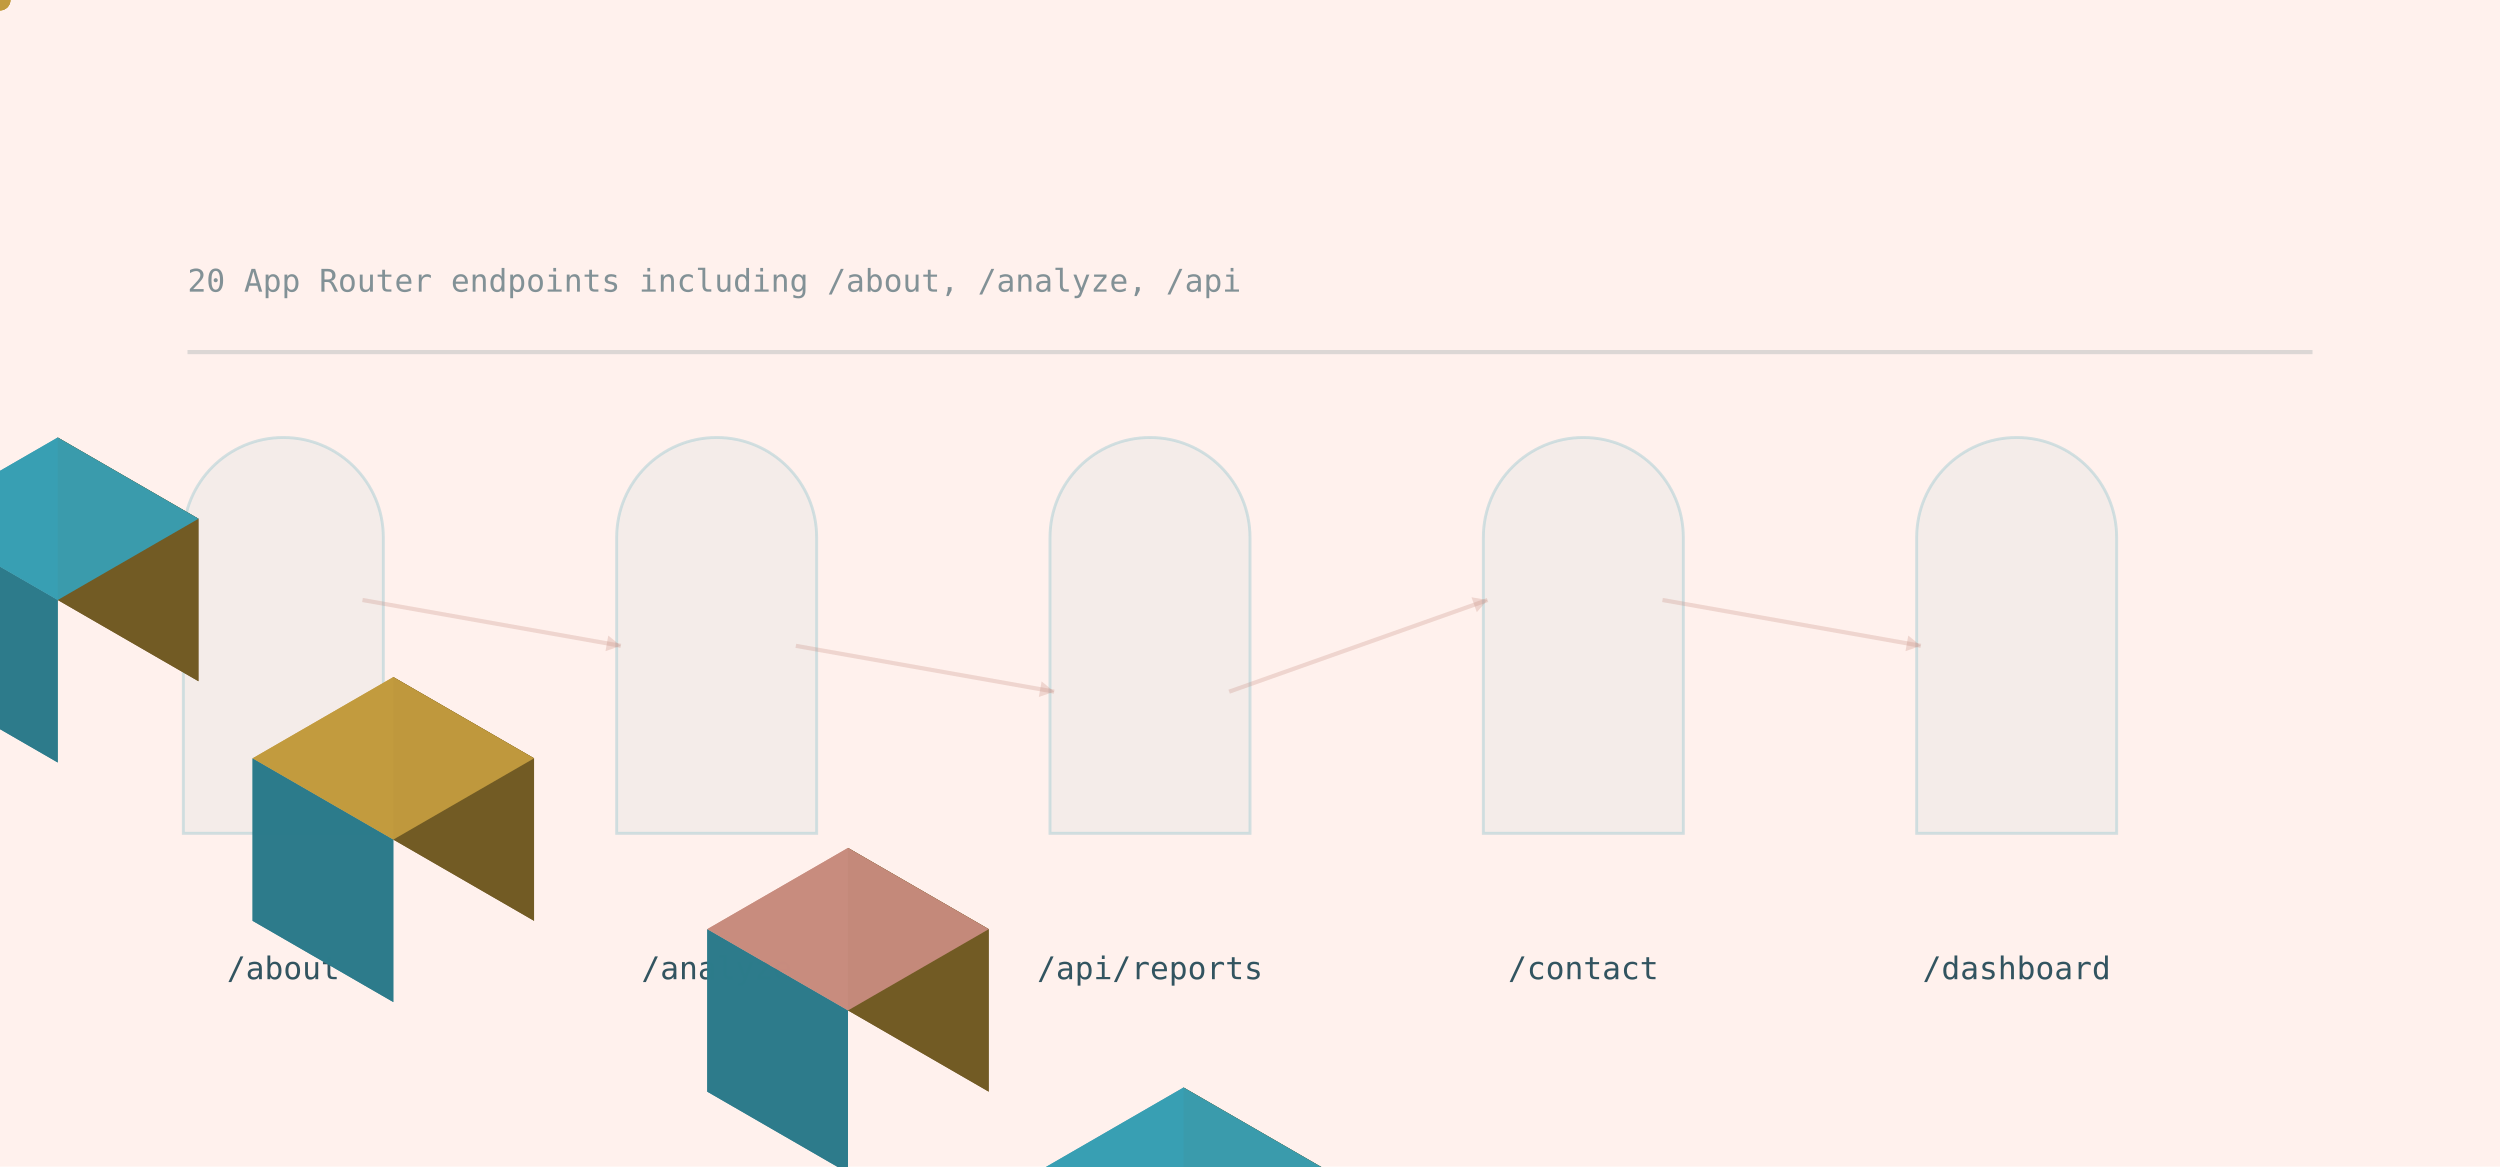
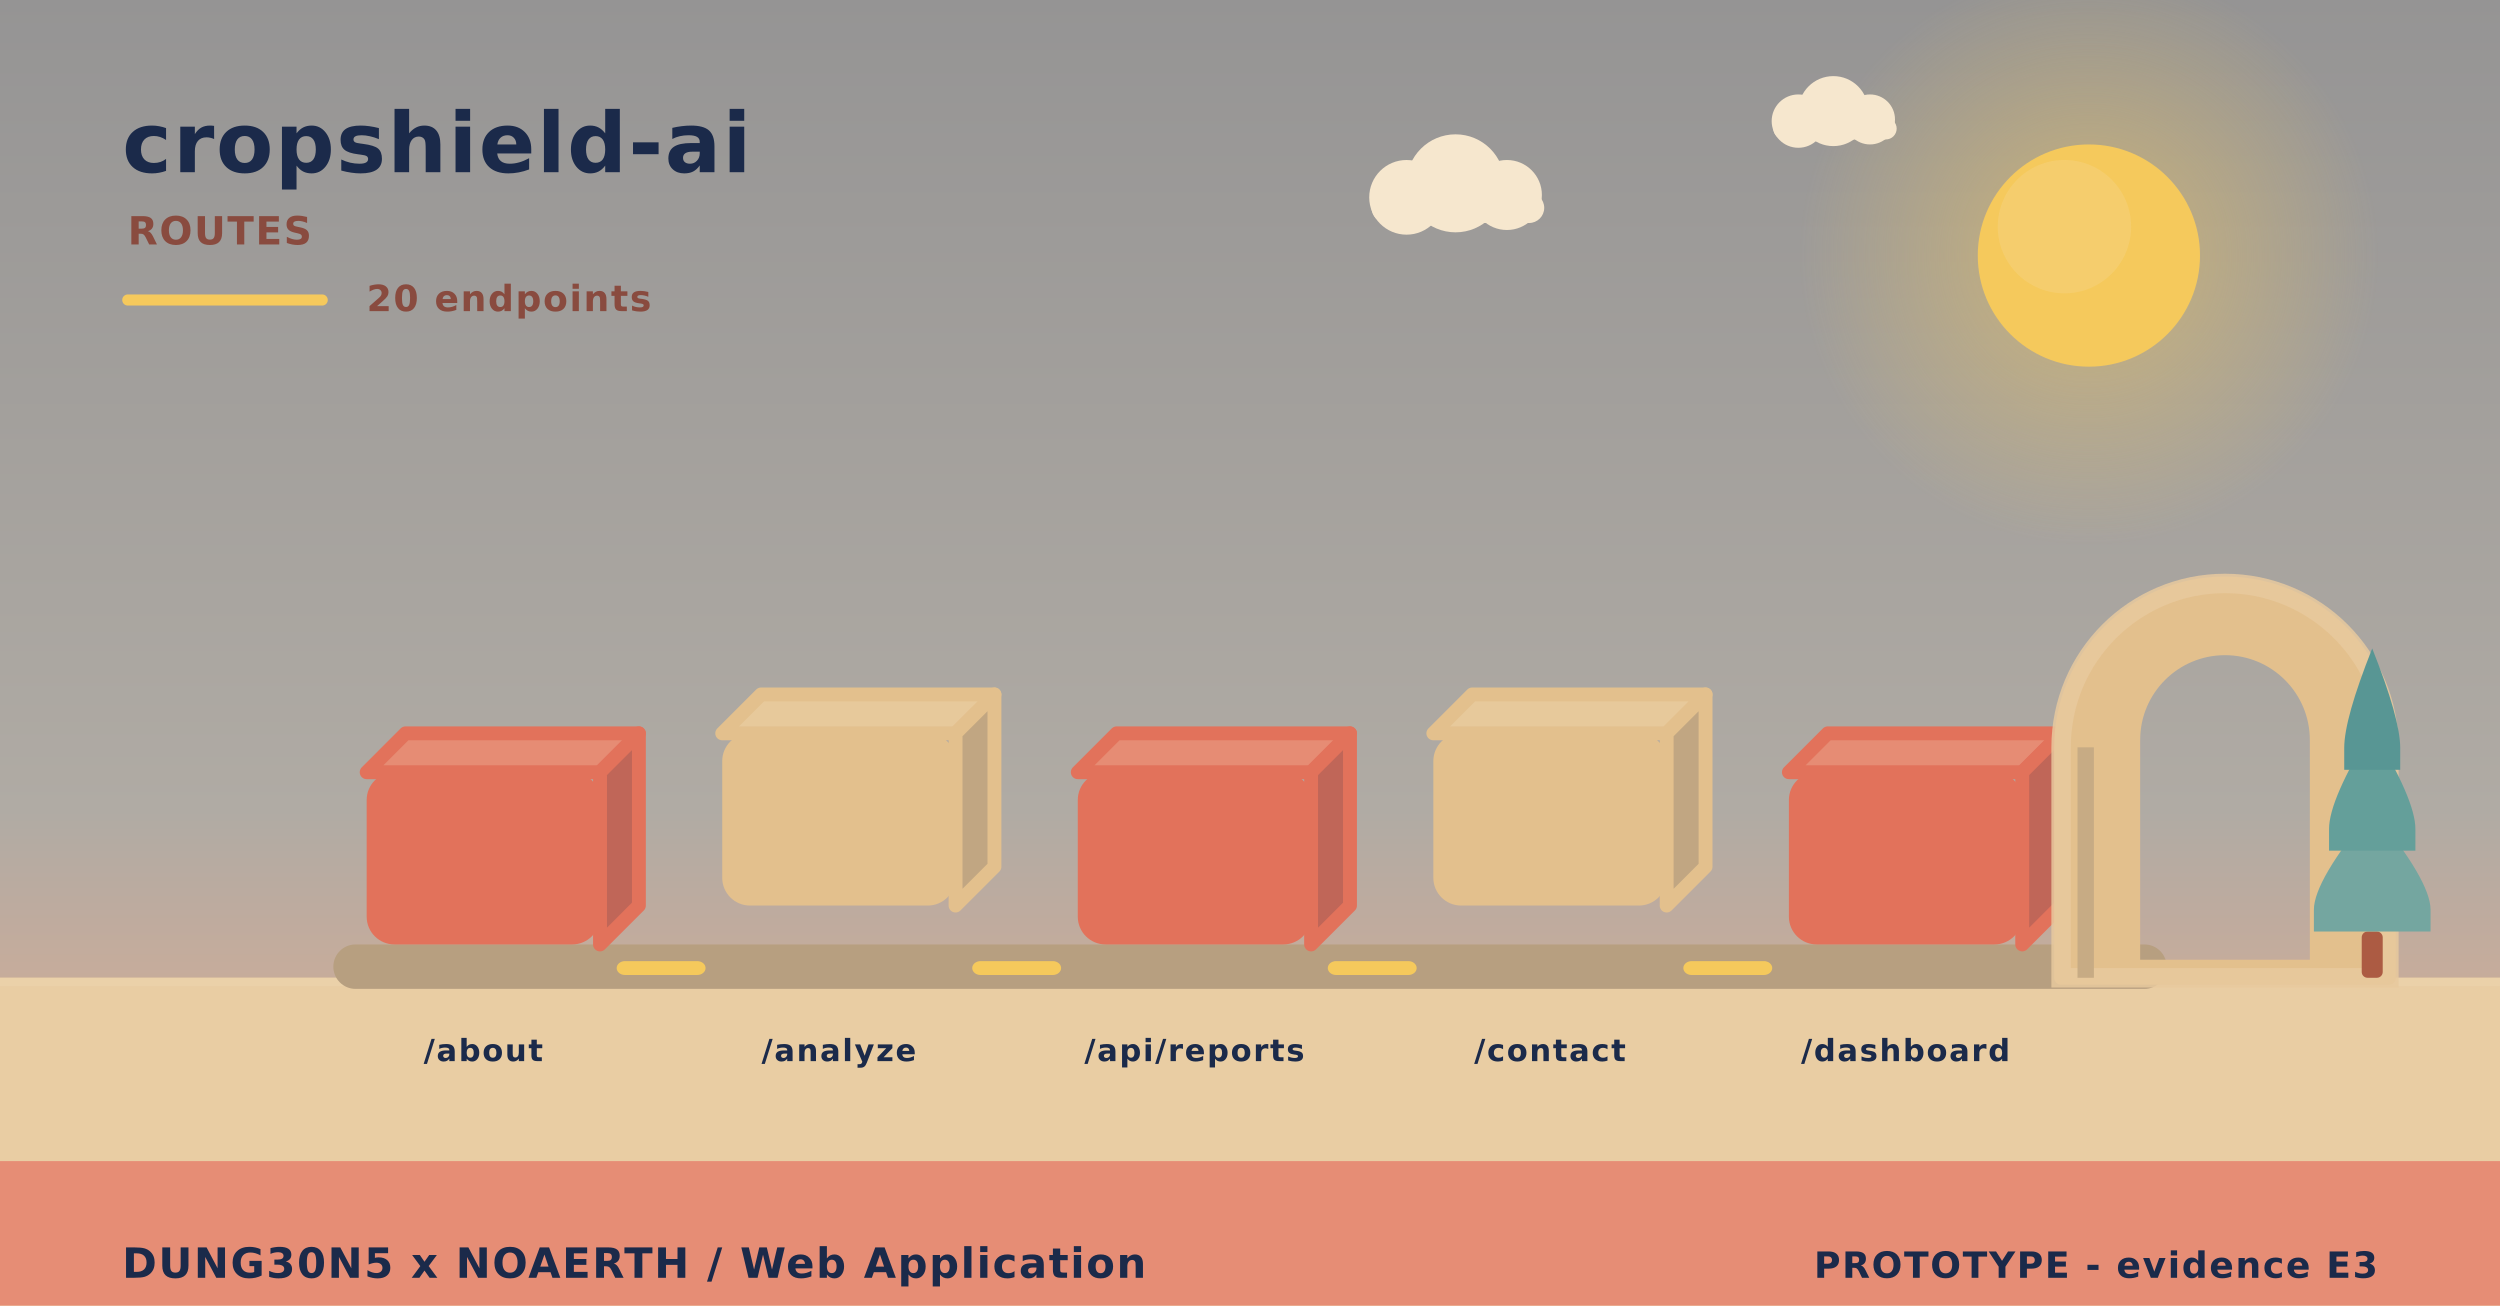
- <svg xmlns="http://www.w3.org/2000/svg" viewBox="0 0 1200 560" width="1200" height="560" role="img" aria-label="cropshield-ai data flow">
-   <rect width="1200" height="560" fill="#fff1ed" />
-   <defs>
-     <linearGradient id="gf" x1="0" y1="0" x2="1" y2="1">
-       <stop offset="0%" stop-color="#c78c7e" />
-       <stop offset="100%" stop-color="#389eb2" />
-     </linearGradient>
-   </defs>
-   <path d="M88.00,400.00 L88.00,258.00 A48.00,48.00 0 0 1 184.00,258.00 L184.00,400.00 Z" fill="rgba(56,158,178,0.100)" opacity="0.55" stroke="rgba(56,158,178,0.400)" stroke-width="1.4" />
-   <polygon points="-133.37,173.00 -65.82,212.00 -65.82,134.00 -133.37,95.00" fill="#715a24" opacity="0.95" />
-   <polygon points="-200.92,212.00 -133.37,251.00 -133.37,173.00 -200.92,134.00" fill="#2c7b8b" opacity="0.95" />
-   <polygon points="-133.37,95.00 -65.82,134.00 -133.37,173.00 -200.92,134.00" fill="#c78c7e" opacity="0.95" />
+ <svg xmlns="http://www.w3.org/2000/svg" width="900" height="470" viewBox="0 0 900 470" role="img" aria-label="cropshield-ai - how data moves">
+   <linearGradient id="skyd" x1="0" y1="0" x2="0" y2="1">
+     <stop offset="0" stop-color="#959494" />
+     <stop offset="0.62" stop-color="#b0aba4" />
+     <stop offset="1" stop-color="#f3ad8a" />
+   </linearGradient>
+   <rect width="900" height="470" fill="url(#skyd)" />
+   <radialGradient id="sund">
+     <stop offset="0.35" stop-color="#f5c95c" stop-opacity="0.34" />
+     <stop offset="1" stop-color="#f5c95c" stop-opacity="0" />
+   </radialGradient>
+   <circle cx="752" cy="92" r="104" fill="url(#sund)" />
+   <circle cx="752" cy="92" r="40" fill="#f5c95c" />
+   <circle cx="743.2" cy="81.6" r="24" fill="#f5d27e" opacity="0.5" />
  <g>
-     <polygon points="-133.37,173.00 -65.82,212.00 -65.82,134.00 -133.37,95.00" fill="#715a24" opacity="0.95" />
-     <polygon points="-200.92,212.00 -133.37,251.00 -133.37,173.00 -200.92,134.00" fill="#2c7b8b" opacity="0.95" />
-     <polygon points="-133.37,95.00 -65.82,134.00 -133.37,173.00 -200.92,134.00" fill="#c78c7e" opacity="0.95" />
-     <animate attributeName="opacity" values="0.25;1.0;0.25" dur="4.125s" begin="0.0s" repeatCount="indefinite" />
+     <circle cx="524" cy="66" r="17.64" fill="#f6e7ce" />
+     <circle cx="506.36" cy="71.04" r="13.44" fill="#f6e7ce" />
+     <circle cx="542.48" cy="70.2" r="12.6" fill="#f6e7ce" />
+     <rect x="493.76" y="69.36" width="62.16" height="10.92" rx="5.46" fill="#f6e7ce" />
+     <animateTransform attributeName="transform" type="translate" values="0 0;24 0;0 0" dur="36s" begin="0s" repeatCount="indefinite" />
  </g>
-   <text x="136" y="470" font-family="ui-monospace,Menlo,monospace" font-size="15" fill="rgba(6,50,65,0.820)" text-anchor="middle">/about</text>
-   <path d="M296.00,400.00 L296.00,258.00 A48.00,48.00 0 0 1 392.00,258.00 L392.00,400.00 Z" fill="rgba(56,158,178,0.100)" opacity="0.55" stroke="rgba(56,158,178,0.400)" stroke-width="1.4" />
-   <polygon points="27.71,288.00 95.26,327.00 95.26,249.00 27.71,210.00" fill="#715a24" opacity="0.95" />
-   <polygon points="-39.84,327.00 27.71,366.00 27.71,288.00 -39.84,249.00" fill="#2c7b8b" opacity="0.95" />
-   <polygon points="27.71,210.00 95.26,249.00 27.71,288.00 -39.84,249.00" fill="#389eb2" opacity="0.95" />
  <g>
-     <polygon points="27.71,288.00 95.26,327.00 95.26,249.00 27.71,210.00" fill="#715a24" opacity="0.95" />
-     <polygon points="-39.84,327.00 27.71,366.00 27.71,288.00 -39.84,249.00" fill="#2c7b8b" opacity="0.95" />
-     <polygon points="27.71,210.00 95.26,249.00 27.71,288.00 -39.84,249.00" fill="#389eb2" opacity="0.95" />
-     <animate attributeName="opacity" values="0.25;1.0;0.25" dur="4.125s" begin="0.4s" repeatCount="indefinite" />
+     <circle cx="660" cy="40" r="12.6" fill="#f6e7ce" />
+     <circle cx="647.4" cy="43.6" r="9.6" fill="#f6e7ce" />
+     <circle cx="673.2" cy="43" r="9" fill="#f6e7ce" />
+     <rect x="638.4" y="42.4" width="44.4" height="7.8" rx="3.9" fill="#f6e7ce" />
+     <animateTransform attributeName="transform" type="translate" values="0 0;-18 0;0 0" dur="46s" begin="3s" repeatCount="indefinite" />
  </g>
-   <text x="344" y="470" font-family="ui-monospace,Menlo,monospace" font-size="15" fill="rgba(6,50,65,0.820)" text-anchor="middle">/analyze</text>
-   <line x1="174.00" y1="288.00" x2="298.00" y2="310.00" stroke="rgba(199,140,126,0.500)" stroke-width="2.00" opacity="0.55" />
-   <polygon points="298.00,310.00 291.97,305.07 290.64,312.55" fill="rgba(199,140,126,0.500)" opacity="0.55" />
-   <g opacity="0.9">
-     <circle cx="0.00" cy="0.00" r="5.00" fill="#c29b3e" opacity="1.00" />
-     <animateTransform attributeName="transform" type="translate" values="174.00,288.00 298.00,310.00" dur="3.3s" begin="0.0s" repeatCount="indefinite" />
-     <animateTransform attributeName="transform" type="translate" values="298.00,310.00 174.00,288.00" dur="3.3s" begin="1.65s" repeatCount="indefinite" />
+   <rect x="0" y="352" width="900" height="118" fill="#e9cda3" />
+   <rect x="0" y="352" width="900" height="3" fill="#ebd1a9" />
+   <text x="44" y="62" font-family="Verdana,DejaVu Sans,sans-serif" font-size="30" font-weight="700" letter-spacing="0.6" fill="#1b2a4a" text-anchor="start">cropshield-ai</text>
+   <text x="46" y="88" font-family="Verdana,DejaVu Sans,sans-serif" font-size="14" font-weight="700" letter-spacing="0.6" fill="#894b3f" text-anchor="start">ROUTES</text>
+   <rect x="44" y="106" width="74" height="4" rx="2" fill="#f5c95c" />
+   <text x="132" y="112" font-family="Verdana,DejaVu Sans,sans-serif" font-size="13" font-weight="700" letter-spacing="0.6" fill="#894b3f" text-anchor="start">20 endpoints</text>
+   <rect x="120" y="340" width="660" height="16" rx="8" fill="#b79f80" />
+   <g>
+     <path d="M132,278 L216,278 L230,264 L146,264 Z" fill="#e68c74" stroke="#e2725b" stroke-width="5" stroke-linejoin="round" />
+     <path d="M216,278 L230,264 L230,326 L216,340 Z" fill="#c06658" stroke="#e2725b" stroke-width="5" stroke-linejoin="round" />
+     <rect x="132" y="278" width="84" height="62" rx="10" fill="#e2725b" />
+     <animateTransform attributeName="transform" type="translate" values="0 10;0 0" dur="0.8s" begin="0s" fill="freeze" />
  </g>
-   <path d="M504.00,400.00 L504.00,258.00 A48.00,48.00 0 0 1 600.00,258.00 L600.00,400.00 Z" fill="rgba(56,158,178,0.100)" opacity="0.55" stroke="rgba(56,158,178,0.400)" stroke-width="1.4" />
-   <polygon points="188.79,403.00 256.34,442.00 256.34,364.00 188.79,325.00" fill="#715a24" opacity="0.95" />
-   <polygon points="121.24,442.00 188.79,481.00 188.79,403.00 121.24,364.00" fill="#2c7b8b" opacity="0.95" />
-   <polygon points="188.79,325.00 256.34,364.00 188.79,403.00 121.24,364.00" fill="#c29b3e" opacity="0.95" />
+   <text x="174" y="382" font-family="Verdana,DejaVu Sans,sans-serif" font-size="11" font-weight="700" letter-spacing="0.6" fill="#1b2a4a" text-anchor="middle">/about</text>
  <g>
-     <polygon points="188.79,403.00 256.34,442.00 256.34,364.00 188.79,325.00" fill="#715a24" opacity="0.95" />
-     <polygon points="121.24,442.00 188.79,481.00 188.79,403.00 121.24,364.00" fill="#2c7b8b" opacity="0.95" />
-     <polygon points="188.79,325.00 256.34,364.00 188.79,403.00 121.24,364.00" fill="#c29b3e" opacity="0.95" />
-     <animate attributeName="opacity" values="0.25;1.0;0.25" dur="4.125s" begin="0.8s" repeatCount="indefinite" />
+     <path d="M260,264 L344,264 L358,250 L274,250 Z" fill="#e7c99b" stroke="#e3c08d" stroke-width="5" stroke-linejoin="round" />
+     <path d="M344,264 L358,250 L358,312 L344,326 Z" fill="#c1a682" stroke="#e3c08d" stroke-width="5" stroke-linejoin="round" />
+     <rect x="260" y="264" width="84" height="62" rx="10" fill="#e3c08d" />
+     <animateTransform attributeName="transform" type="translate" values="0 10;0 0" dur="0.8s" begin="0.26s" fill="freeze" />
  </g>
-   <text x="552" y="470" font-family="ui-monospace,Menlo,monospace" font-size="15" fill="rgba(6,50,65,0.820)" text-anchor="middle">/api/reports</text>
-   <line x1="382.00" y1="310.00" x2="506.00" y2="332.00" stroke="rgba(199,140,126,0.500)" stroke-width="2.00" opacity="0.55" />
-   <polygon points="506.00,332.00 499.97,327.07 498.64,334.55" fill="rgba(199,140,126,0.500)" opacity="0.55" />
-   <g opacity="0.9">
-     <circle cx="0.00" cy="0.00" r="5.00" fill="#c29b3e" opacity="1.00" />
-     <animateTransform attributeName="transform" type="translate" values="382.00,310.00 506.00,332.00" dur="3.3s" begin="0.45s" repeatCount="indefinite" />
-     <animateTransform attributeName="transform" type="translate" values="506.00,332.00 382.00,310.00" dur="3.3s" begin="2.1s" repeatCount="indefinite" />
+   <text x="302" y="382" font-family="Verdana,DejaVu Sans,sans-serif" font-size="11" font-weight="700" letter-spacing="0.6" fill="#1b2a4a" text-anchor="middle">/analyze</text>
+   <rect x="222" y="346" width="32" height="5" rx="3" fill="#f5c95c" />
+   <animate attributeName="opacity" values="0.3;1;0.3" dur="3.4s" begin="0.5s" repeatCount="indefinite" />
+   <g>
+     <path d="M388,278 L472,278 L486,264 L402,264 Z" fill="#e68c74" stroke="#e2725b" stroke-width="5" stroke-linejoin="round" />
+     <path d="M472,278 L486,264 L486,326 L472,340 Z" fill="#c06658" stroke="#e2725b" stroke-width="5" stroke-linejoin="round" />
+     <rect x="388" y="278" width="84" height="62" rx="10" fill="#e2725b" />
+     <animateTransform attributeName="transform" type="translate" values="0 10;0 0" dur="0.8s" begin="0.52s" fill="freeze" />
  </g>
-   <path d="M712.00,400.00 L712.00,258.00 A48.00,48.00 0 0 1 808.00,258.00 L808.00,400.00 Z" fill="rgba(56,158,178,0.100)" opacity="0.55" stroke="rgba(56,158,178,0.400)" stroke-width="1.4" />
-   <polygon points="407.03,485.00 474.58,524.00 474.58,446.00 407.03,407.00" fill="#715a24" opacity="0.95" />
-   <polygon points="339.48,524.00 407.03,563.00 407.03,485.00 339.48,446.00" fill="#2c7b8b" opacity="0.95" />
-   <polygon points="407.03,407.00 474.58,446.00 407.03,485.00 339.48,446.00" fill="#c78c7e" opacity="0.95" />
+   <text x="430" y="382" font-family="Verdana,DejaVu Sans,sans-serif" font-size="11" font-weight="700" letter-spacing="0.6" fill="#1b2a4a" text-anchor="middle">/api/reports</text>
+   <rect x="350" y="346" width="32" height="5" rx="3" fill="#f5c95c" />
+   <animate attributeName="opacity" values="0.3;1;0.3" dur="3.4s" begin="1s" repeatCount="indefinite" />
  <g>
-     <polygon points="407.03,485.00 474.58,524.00 474.58,446.00 407.03,407.00" fill="#715a24" opacity="0.95" />
-     <polygon points="339.48,524.00 407.03,563.00 407.03,485.00 339.48,446.00" fill="#2c7b8b" opacity="0.95" />
-     <polygon points="407.03,407.00 474.58,446.00 407.03,485.00 339.48,446.00" fill="#c78c7e" opacity="0.95" />
-     <animate attributeName="opacity" values="0.25;1.0;0.25" dur="4.125s" begin="1.2s" repeatCount="indefinite" />
+     <path d="M516,264 L600,264 L614,250 L530,250 Z" fill="#e7c99b" stroke="#e3c08d" stroke-width="5" stroke-linejoin="round" />
+     <path d="M600,264 L614,250 L614,312 L600,326 Z" fill="#c1a682" stroke="#e3c08d" stroke-width="5" stroke-linejoin="round" />
+     <rect x="516" y="264" width="84" height="62" rx="10" fill="#e3c08d" />
+     <animateTransform attributeName="transform" type="translate" values="0 10;0 0" dur="0.8s" begin="0.78s" fill="freeze" />
  </g>
-   <text x="760" y="470" font-family="ui-monospace,Menlo,monospace" font-size="15" fill="rgba(6,50,65,0.820)" text-anchor="middle">/contact</text>
-   <line x1="590.00" y1="332.00" x2="714.00" y2="288.00" stroke="rgba(199,140,126,0.500)" stroke-width="2.00" opacity="0.55" />
-   <polygon points="714.00,288.00 706.32,286.69 708.86,293.86" fill="rgba(199,140,126,0.500)" opacity="0.55" />
-   <g opacity="0.9">
-     <circle cx="0.00" cy="0.00" r="5.00" fill="#c29b3e" opacity="1.00" />
-     <animateTransform attributeName="transform" type="translate" values="590.00,332.00 714.00,288.00" dur="3.3s" begin="0.9s" repeatCount="indefinite" />
-     <animateTransform attributeName="transform" type="translate" values="714.00,288.00 590.00,332.00" dur="3.3s" begin="2.55s" repeatCount="indefinite" />
+   <text x="558" y="382" font-family="Verdana,DejaVu Sans,sans-serif" font-size="11" font-weight="700" letter-spacing="0.6" fill="#1b2a4a" text-anchor="middle">/contact</text>
+   <rect x="478" y="346" width="32" height="5" rx="3" fill="#f5c95c" />
+   <animate attributeName="opacity" values="0.3;1;0.3" dur="3.4s" begin="1.5s" repeatCount="indefinite" />
+   <g>
+     <path d="M644,278 L728,278 L742,264 L658,264 Z" fill="#e68c74" stroke="#e2725b" stroke-width="5" stroke-linejoin="round" />
+     <path d="M728,278 L742,264 L742,326 L728,340 Z" fill="#c06658" stroke="#e2725b" stroke-width="5" stroke-linejoin="round" />
+     <rect x="644" y="278" width="84" height="62" rx="10" fill="#e2725b" />
+     <animateTransform attributeName="transform" type="translate" values="0 10;0 0" dur="0.8s" begin="1.04s" fill="freeze" />
  </g>
-   <path d="M920.00,400.00 L920.00,258.00 A48.00,48.00 0 0 1 1016.00,258.00 L1016.00,400.00 Z" fill="rgba(56,158,178,0.100)" opacity="0.55" stroke="rgba(56,158,178,0.400)" stroke-width="1.4" />
-   <polygon points="568.11,600.00 635.66,639.00 635.66,561.00 568.11,522.00" fill="#715a24" opacity="0.95" />
-   <polygon points="500.56,639.00 568.11,678.00 568.11,600.00 500.56,561.00" fill="#2c7b8b" opacity="0.95" />
-   <polygon points="568.11,522.00 635.66,561.00 568.11,600.00 500.56,561.00" fill="#389eb2" opacity="0.95" />
-   <g>
-     <polygon points="568.11,600.00 635.66,639.00 635.66,561.00 568.11,522.00" fill="#715a24" opacity="0.95" />
-     <polygon points="500.56,639.00 568.11,678.00 568.11,600.00 500.56,561.00" fill="#2c7b8b" opacity="0.95" />
-     <polygon points="568.11,522.00 635.66,561.00 568.11,600.00 500.56,561.00" fill="#389eb2" opacity="0.95" />
-     <animate attributeName="opacity" values="0.25;1.0;0.25" dur="4.125s" begin="1.6s" repeatCount="indefinite" />
-   </g>
-   <text x="968" y="470" font-family="ui-monospace,Menlo,monospace" font-size="15" fill="rgba(6,50,65,0.820)" text-anchor="middle">/dashboard</text>
-   <line x1="798.00" y1="288.00" x2="922.00" y2="310.00" stroke="rgba(199,140,126,0.500)" stroke-width="2.00" opacity="0.55" />
-   <polygon points="922.00,310.00 915.97,305.07 914.64,312.55" fill="rgba(199,140,126,0.500)" opacity="0.55" />
-   <g opacity="0.9">
-     <circle cx="0.00" cy="0.00" r="5.00" fill="#c29b3e" opacity="1.00" />
-     <animateTransform attributeName="transform" type="translate" values="798.00,288.00 922.00,310.00" dur="3.3s" begin="1.35s" repeatCount="indefinite" />
-     <animateTransform attributeName="transform" type="translate" values="922.00,310.00 798.00,288.00" dur="3.3s" begin="3.0s" repeatCount="indefinite" />
-   </g>
-   <rect x="90.00" y="168.00" width="1020.00" height="2.00" rx="0.00" fill="rgba(6,50,65,0.140)" opacity="1.00" />
-   <text x="90" y="140" font-family="ui-monospace,Menlo,monospace" font-size="15" fill="rgba(6,50,65,0.500)">20 App Router endpoints including /about, /analyze, /api</text>
+   <text x="686" y="382" font-family="Verdana,DejaVu Sans,sans-serif" font-size="11" font-weight="700" letter-spacing="0.6" fill="#1b2a4a" text-anchor="middle">/dashboard</text>
+   <rect x="606" y="346" width="32" height="5" rx="3" fill="#f5c95c" />
+   <animate attributeName="opacity" values="0.3;1;0.3" dur="3.4s" begin="2s" repeatCount="indefinite" />
+   <path d="M742,352 L742,269.04 A59,59 0 0 1 860,269.04 L860,352 Z M767.96,348 L767.96,266.4 A33.04,33.04 0 0 1 834.04,266.4 L834.04,348 Z" fill="#e3c08d" fill-rule="evenodd" stroke="#e3c08d" stroke-width="5" stroke-linejoin="round" />
+   <path d="M742,352 L742,269.04 A59,59 0 0 1 860,269.04 L860,352 Z" fill="none" stroke="#e8c99d" stroke-width="7" stroke-linecap="round" opacity="0.85" />
+   <rect x="747.9" y="269.04" width="5.9" height="82.96" fill="#c7ab84" />
+   <rect x="850.22" y="335.36" width="7.56" height="16.64" rx="2.1" fill="#ac5b43" />
+   <path d="M854,291.68 Q833,317.01 833,327.5 Q833,335.36 833,335.36 L875,335.36 Q875,335.36 875,327.5 Q875,317.01 854,291.68 Z" fill="#74a6a0" />
+   <path d="M854,262.56 Q838.46,287.89 838.46,298.38 Q838.46,306.24 838.46,306.24 L869.54,306.24 Q869.54,306.24 869.54,298.38 Q869.54,287.89 854,262.56 Z" fill="#649f9a" />
+   <path d="M854,233.44 Q843.92,258.77 843.92,269.26 Q843.92,277.12 843.92,277.12 L864.08,277.12 Q864.08,277.12 864.08,269.26 Q864.08,258.77 854,233.44 Z" fill="#589694" />
+   <rect x="0" y="418" width="900" height="52" rx="0" fill="#e68972" opacity="0.94" />
+   <text x="44" y="460" font-family="Verdana,DejaVu Sans,sans-serif" font-size="15" font-weight="700" letter-spacing="0.6" fill="#1b2a4a" text-anchor="start">DUNG30N5 x NOAERTH  /  Web Application</text>
+   <text x="856" y="460" font-family="Verdana,DejaVu Sans,sans-serif" font-size="13" font-weight="700" letter-spacing="0.6" fill="#1b2a4a" text-anchor="end">PROTOTYPE  -  evidence E3</text>
</svg>
